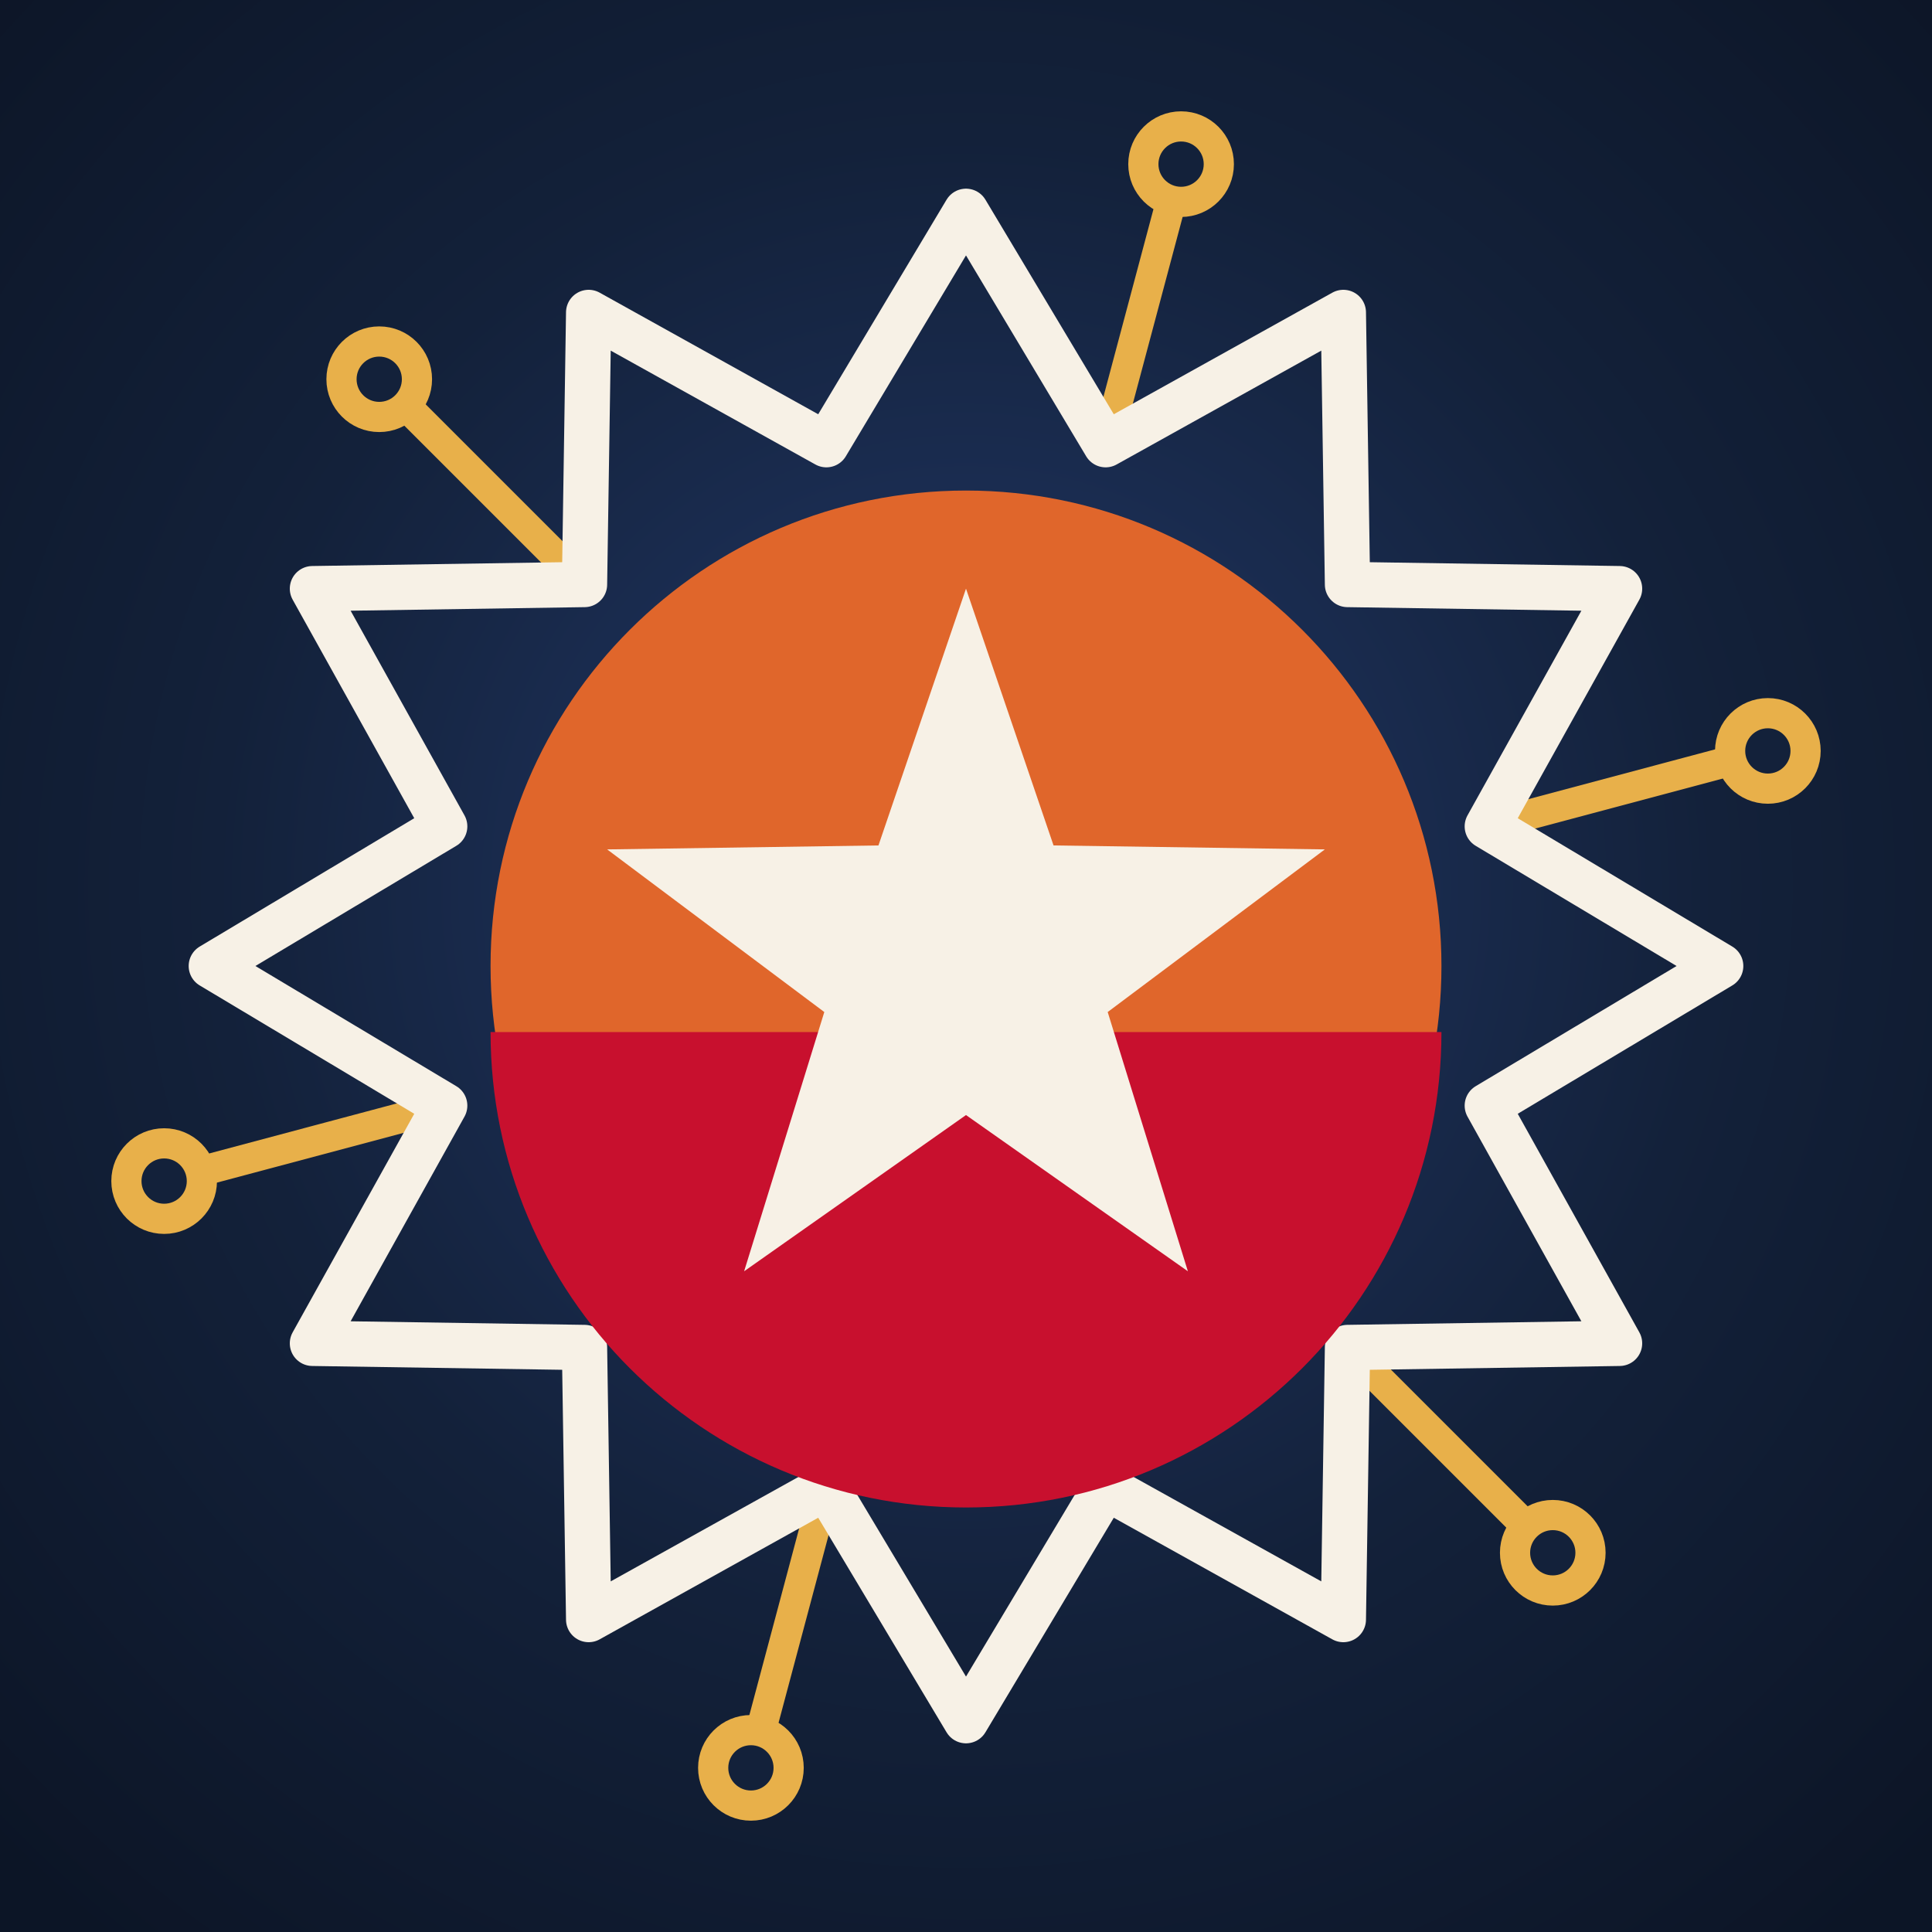
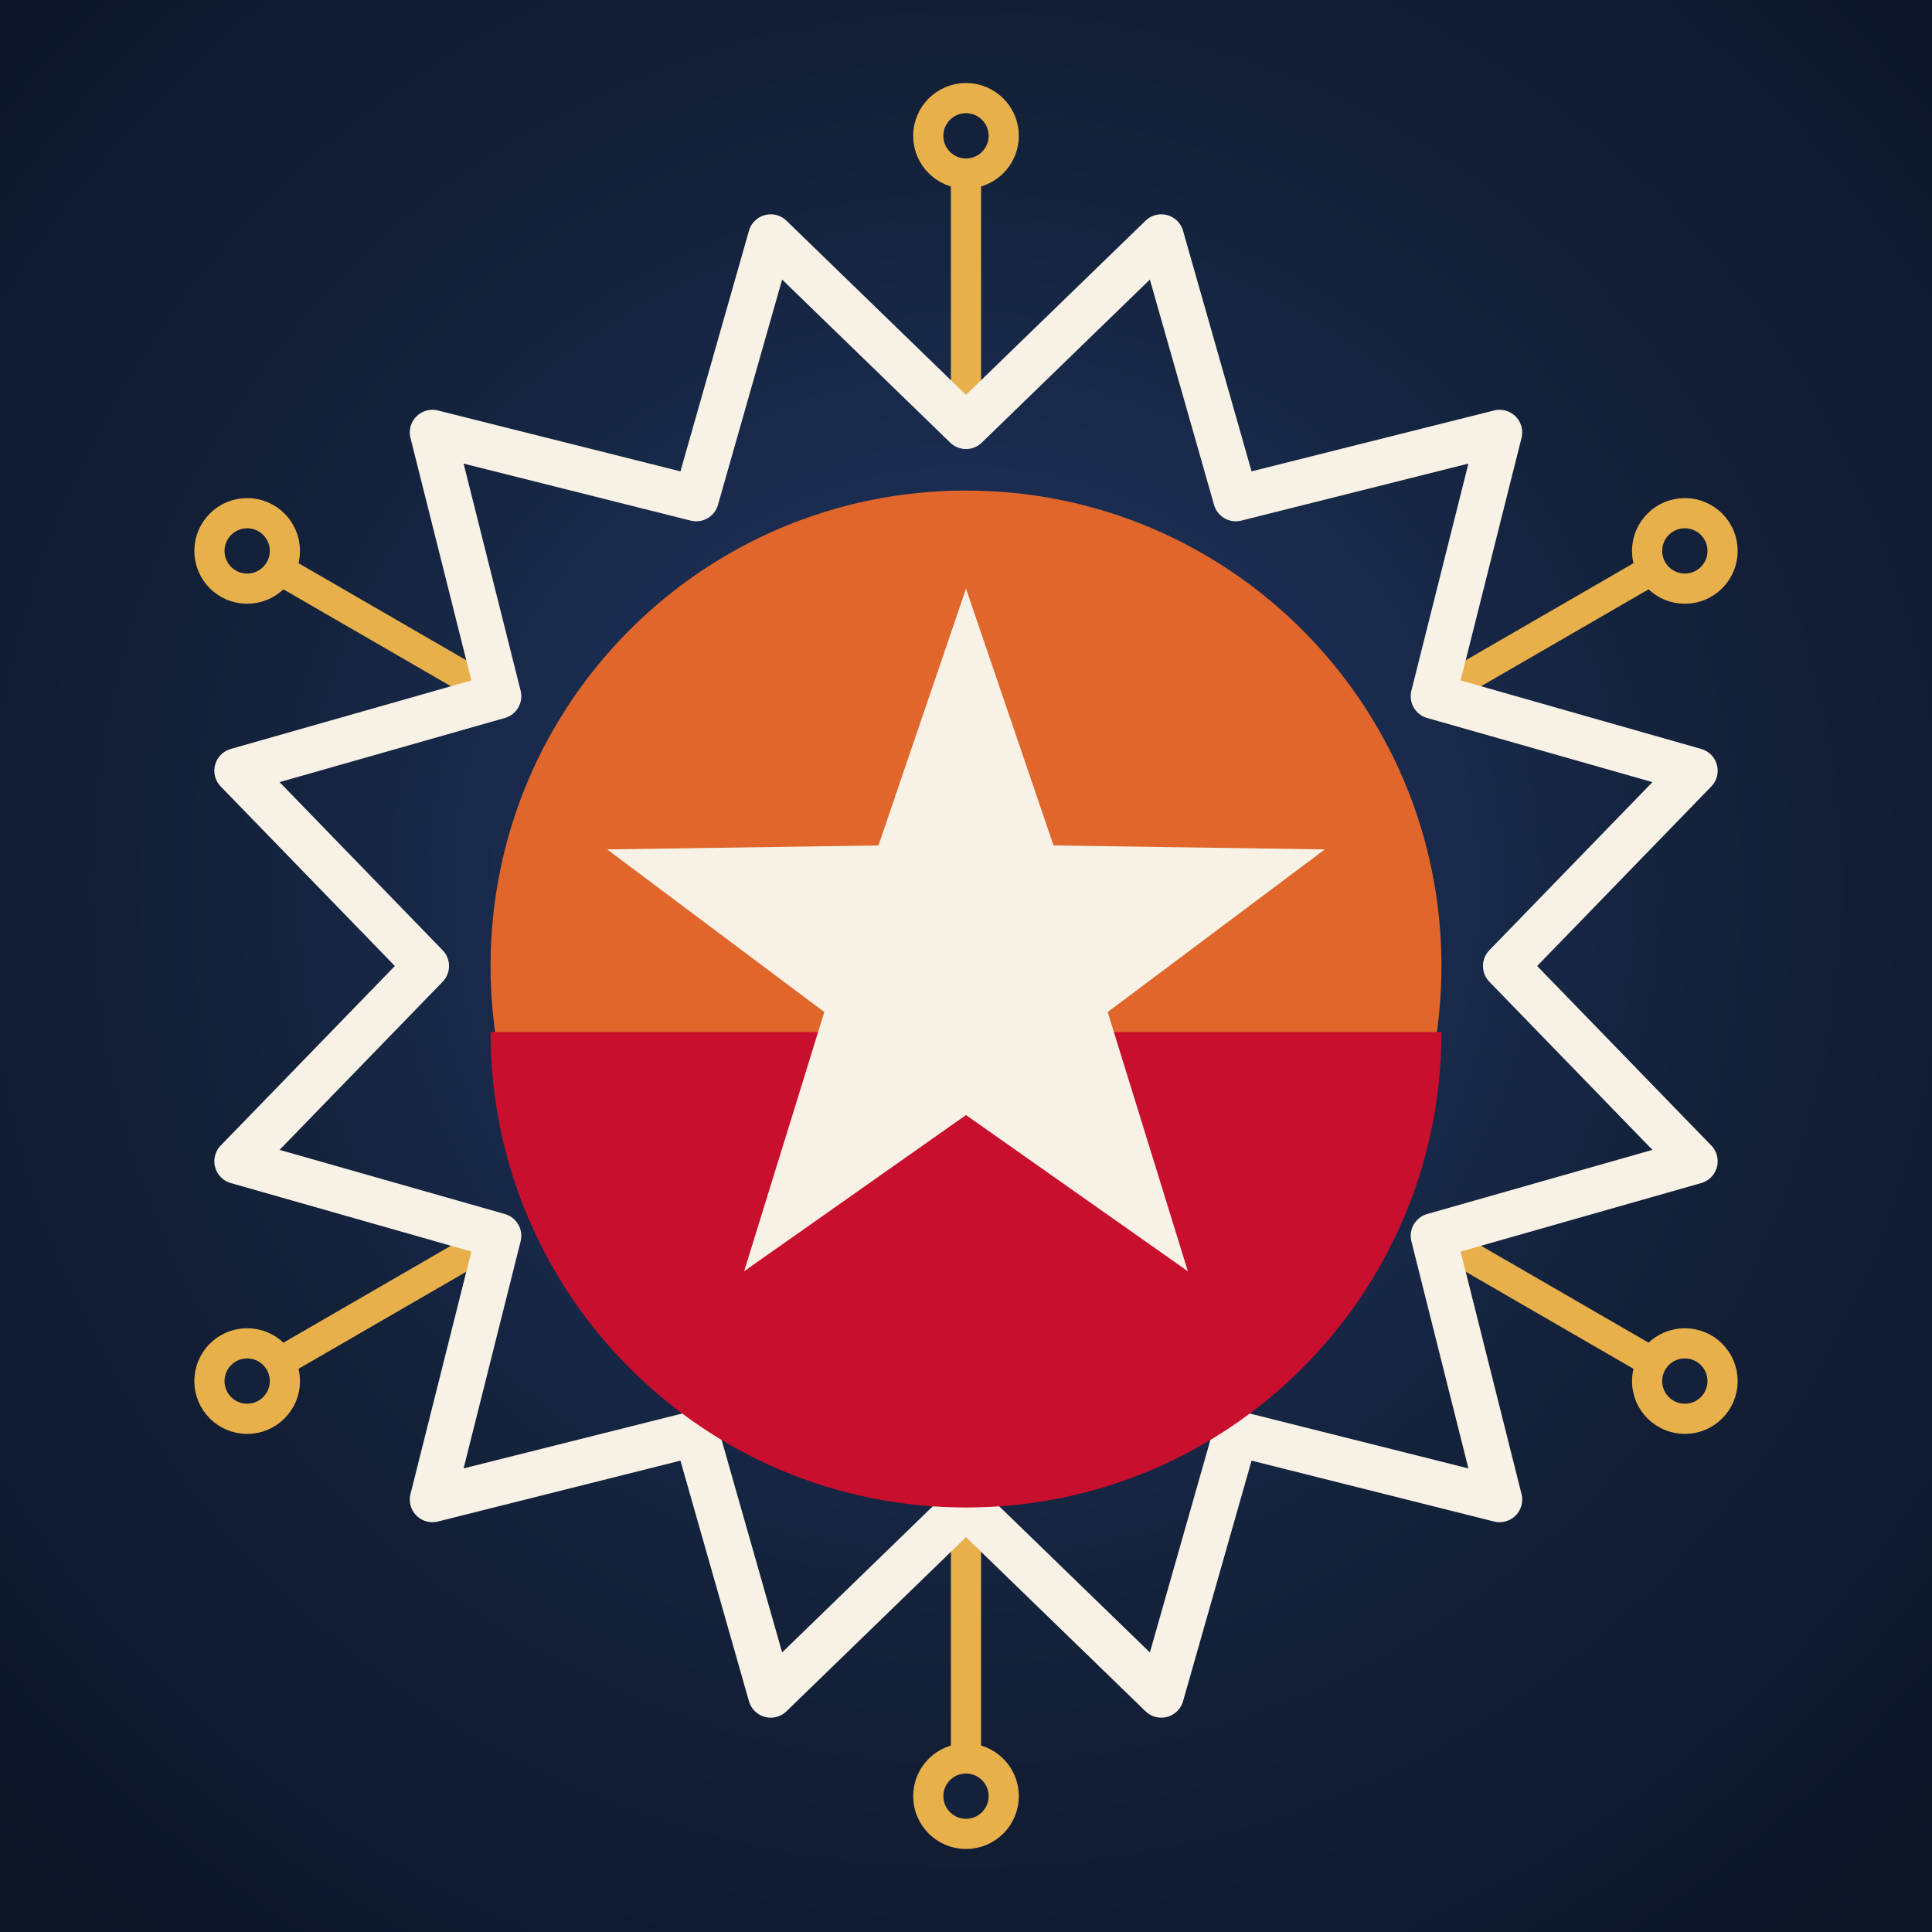
<svg xmlns="http://www.w3.org/2000/svg" viewBox="0 0 1024 1024" width="1024" height="1024">
  <defs>
    <radialGradient id="bg" cx="50%" cy="46%" r="70%">
      <stop offset="0%" stop-color="#22396a" />
      <stop offset="55%" stop-color="#13213a" />
      <stop offset="100%" stop-color="#0c1526" />
    </radialGradient>
  </defs>
  <rect width="1024" height="1024" fill="url(#bg)" />
  <g stroke="#e8b04a" stroke-width="16" stroke-linecap="round">
-     <line x1="590" y1="222" x2="626" y2="87" />
-     <circle cx="626" cy="87" r="20" fill="#13213a" />
-     <line x1="802" y1="434" x2="937" y2="398" />
-     <circle cx="937" cy="398" r="20" fill="#13213a" />
-     <line x1="724" y1="724" x2="823" y2="823" />
-     <circle cx="823" cy="823" r="20" fill="#13213a" />
-     <line x1="434" y1="802" x2="398" y2="937" />
-     <circle cx="398" cy="937" r="20" fill="#13213a" />
-     <line x1="222" y1="590" x2="87" y2="626" />
-     <circle cx="87" cy="626" r="20" fill="#13213a" />
-     <line x1="300" y1="300" x2="201" y2="201" />
-     <circle cx="201" cy="201" r="20" fill="#13213a" />
+     <line x1="512" y1="212" x2="512" y2="72" />
+     <circle cx="512" cy="72" r="20" fill="#13213a" />
+     <line x1="772" y1="362" x2="893" y2="292" />
+     <circle cx="893" cy="292" r="20" fill="#13213a" />
+     <line x1="772" y1="662" x2="893" y2="732" />
+     <circle cx="893" cy="732" r="20" fill="#13213a" />
+     <line x1="512" y1="812" x2="512" y2="952" />
+     <circle cx="512" cy="952" r="20" fill="#13213a" />
+     <line x1="252" y1="662" x2="131" y2="732" />
+     <circle cx="131" cy="732" r="20" fill="#13213a" />
+     <line x1="252" y1="362" x2="131" y2="292" />
+     <circle cx="131" cy="292" r="20" fill="#13213a" />
  </g>
-   <polygon points="512.0,112.0 586.0,235.7 712.0,165.6 714.2,309.8 858.4,312.0 788.3,438.0 912.0,512.0 788.3,586.0 858.4,712.0 714.2,714.2 712.0,858.4 586.0,788.3 512.0,912.0 438.0,788.3 312.0,858.4 309.8,714.2 165.6,712.0 235.7,586.0 112.0,512.0 235.7,438.0 165.6,312.0 309.8,309.8 312.0,165.6 438.0,235.7" fill="none" stroke="#f7f1e6" stroke-width="24" stroke-linejoin="round" />
+   <polygon points="408.5,125.6 512.0,226.0 615.5,125.6 655.0,264.3 794.8,229.2 759.7,369.0 898.4,408.5 798.0,512.0 898.4,615.5 759.7,655.0 794.8,794.8 655.0,759.7 615.5,898.4 512.0,798.0 408.5,898.4 369.0,759.7 229.2,794.8 264.3,655.0 125.6,615.5 226.0,512.0 125.6,408.5 264.3,369.0 229.2,229.2 369.0,264.3" fill="none" stroke="#f7f1e6" stroke-width="24" stroke-linejoin="round" />
  <circle cx="512" cy="512" r="252" fill="#e0662b" />
  <path d="M260,547 A252,252 0 0 0 764,547 Z" fill="#c8102e" />
  <polygon points="512.0,312.0 558.4,448.1 702.2,450.2 587.1,536.4 629.6,673.8 512.0,591.0 394.4,673.8 436.9,536.4 321.8,450.2 465.6,448.1" fill="#f7f1e6" />
</svg>
